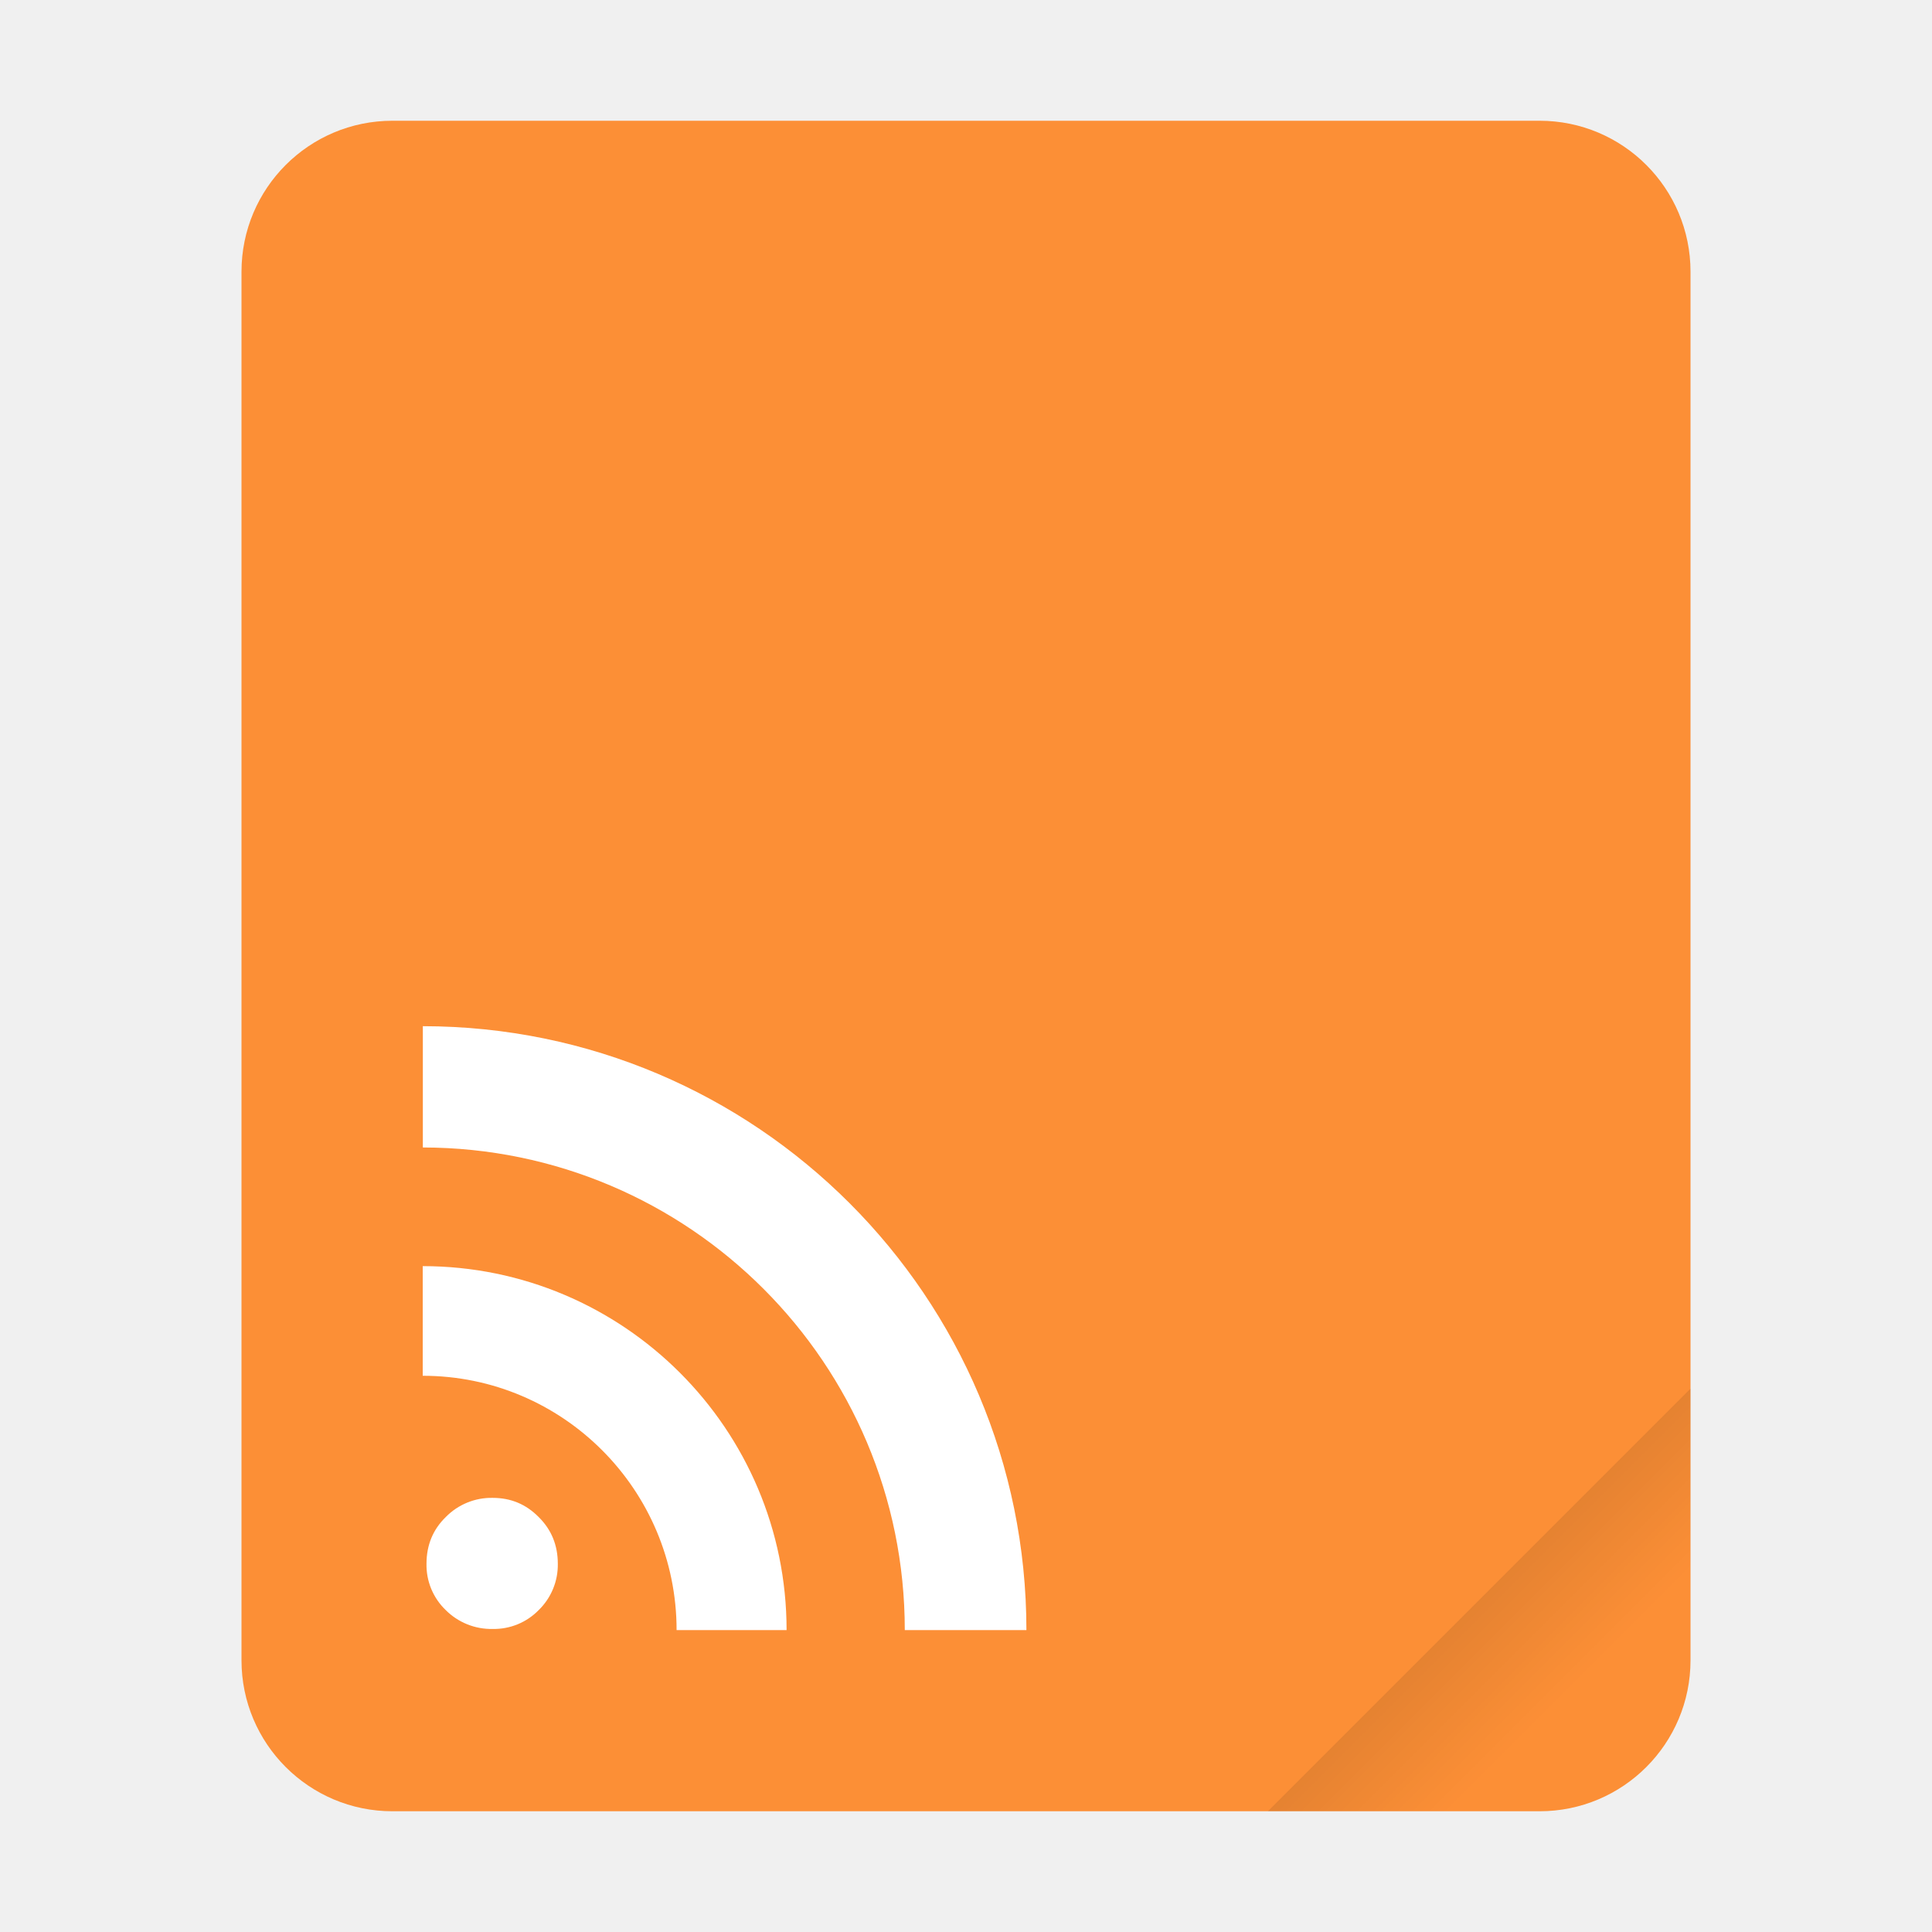
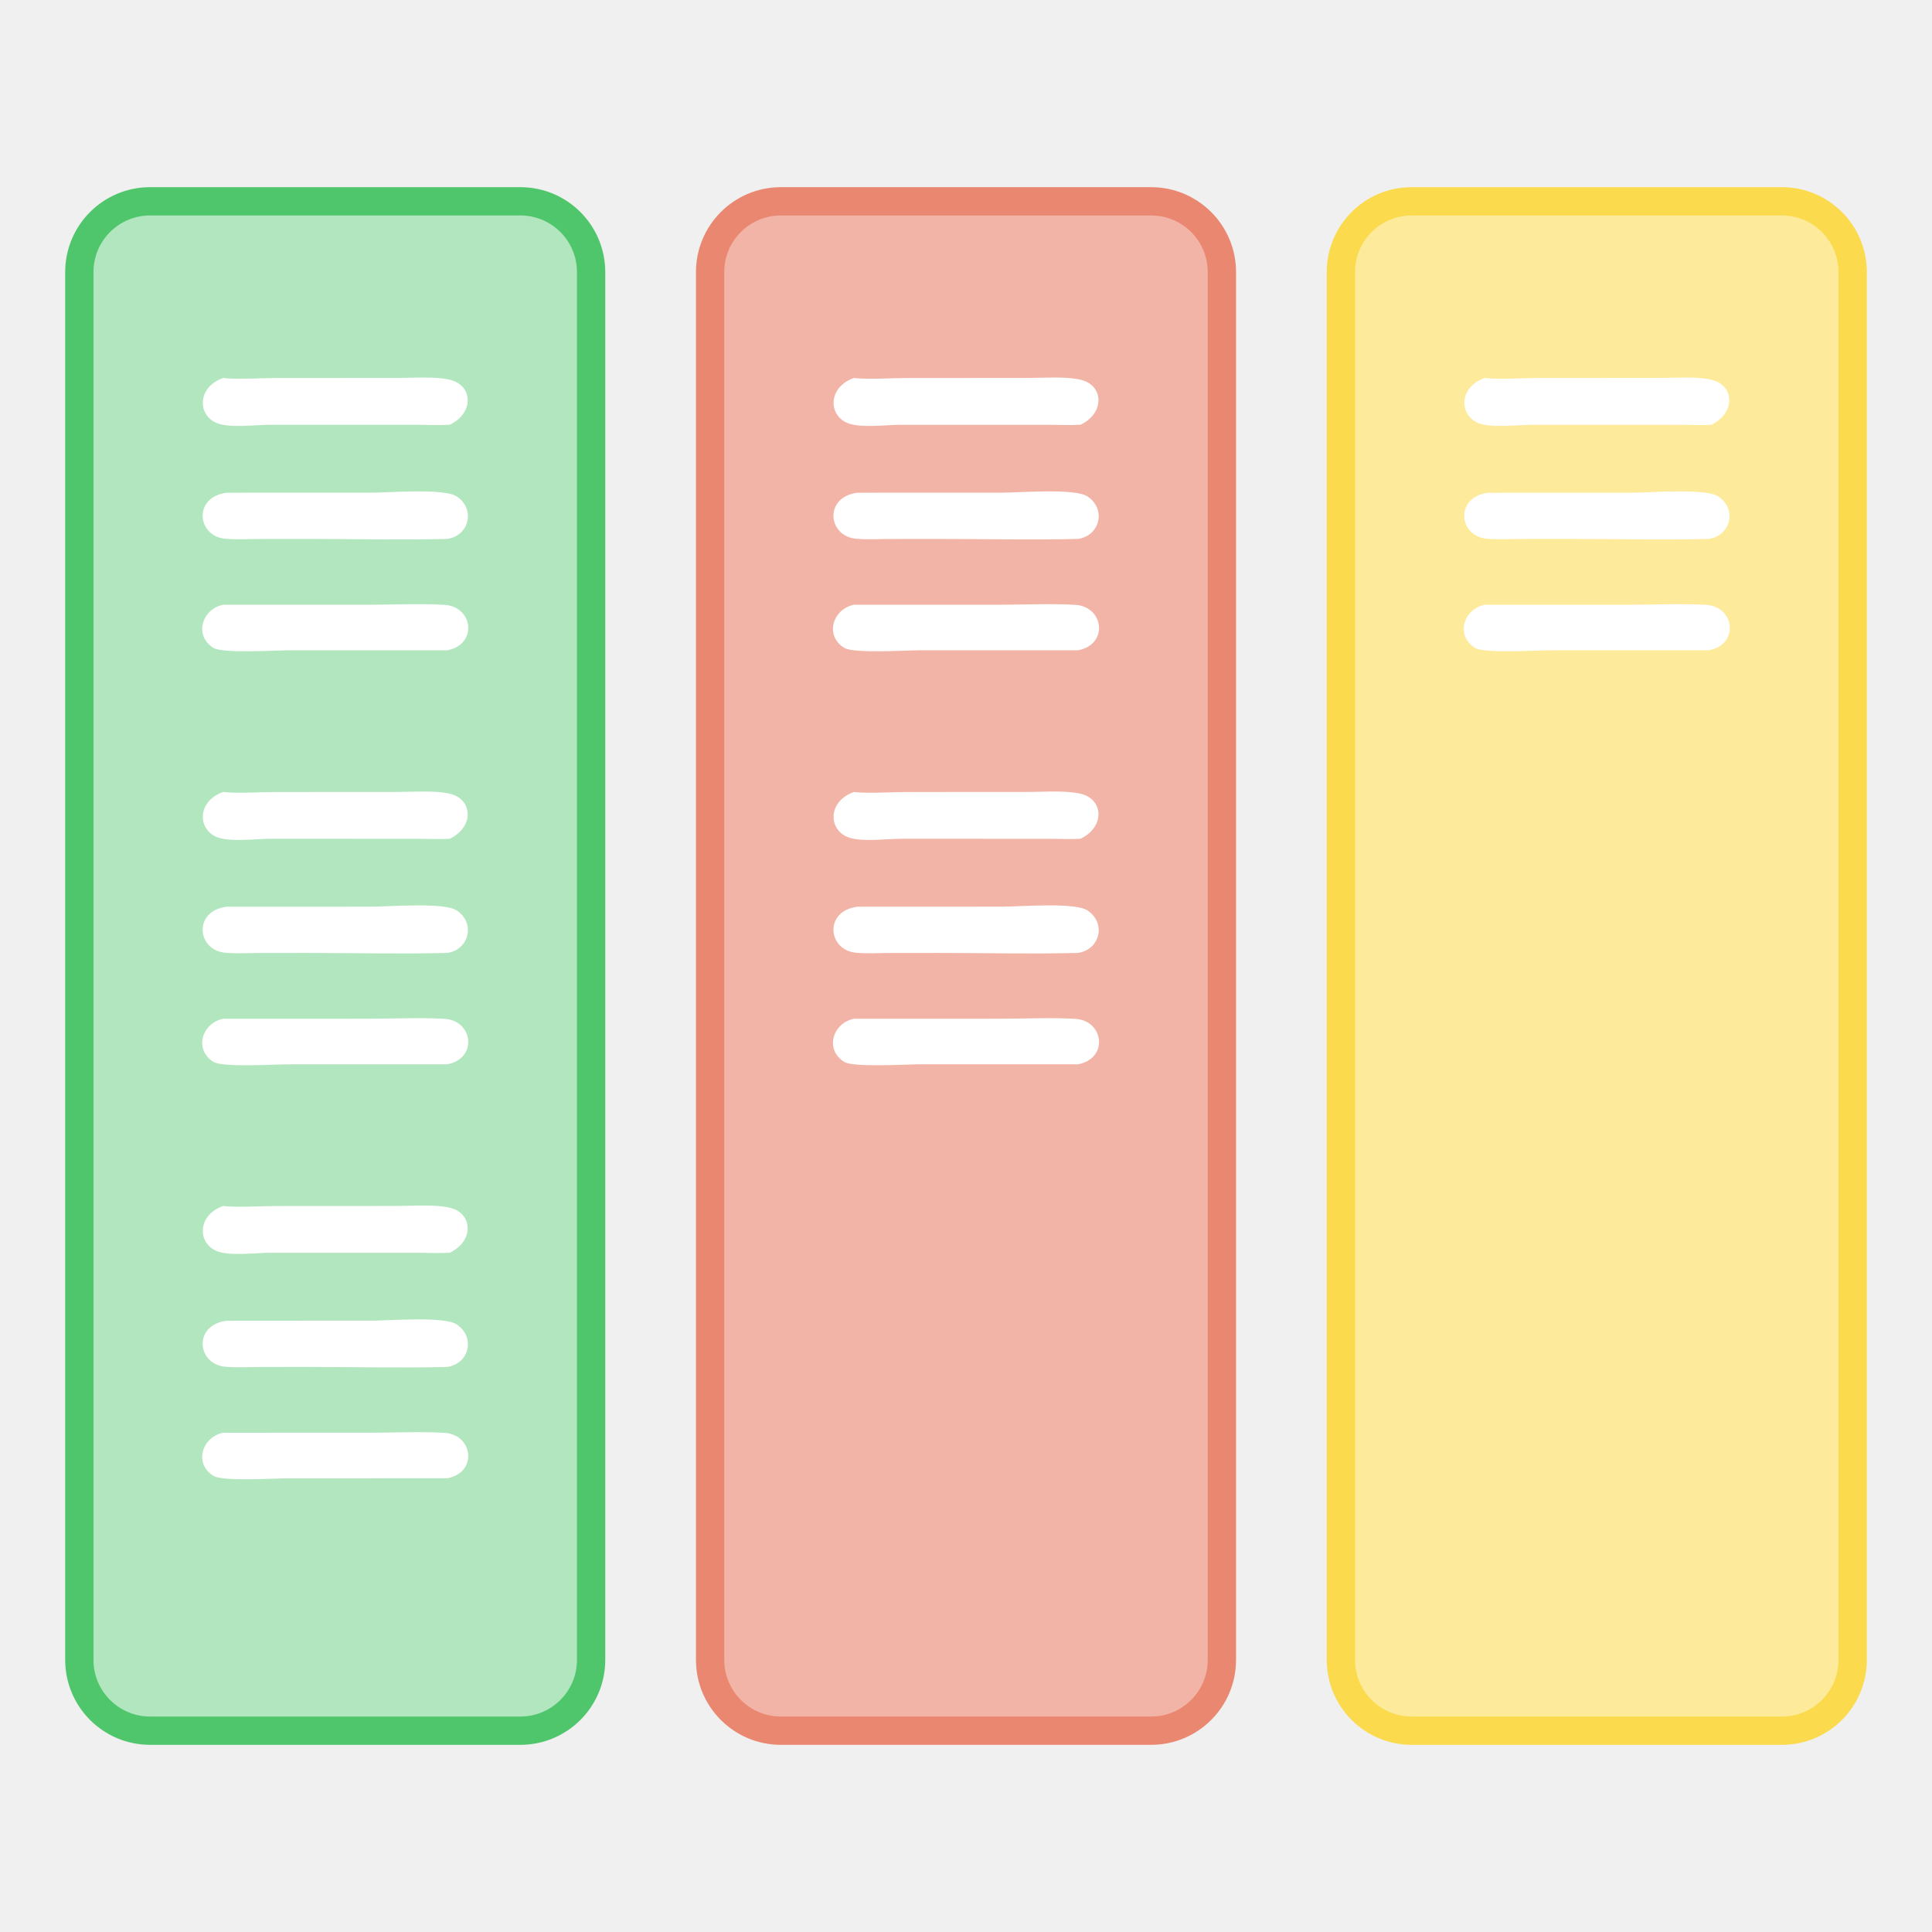
- <svg xmlns="http://www.w3.org/2000/svg" width="64" height="64" version="1.1" viewBox="0 0 16.933 16.933" id="svg4">
-   <defs id="defs2">
-     <linearGradient id="a" x1="49.571" x2="51.714" y1="52.714" y2="54.857" gradientTransform="matrix(2.3333,0,0,2.3333,-68.667,-72.001)" gradientUnits="userSpaceOnUse">
-       <stop offset="0" id="stop1" />
-       <stop stop-opacity="0" offset="1" id="stop2" />
-     </linearGradient>
-   </defs>
-   <g transform="scale(.26458)" id="g2">
-     <rect x="8" y="4" width="48" height="56" ry="5" fill="#fc8f36" style="paint-order:stroke fill markers" id="rect2" />
-     <path d="m56 46-14 14h9c2.77 0 5-2.23 5-5z" fill="url(#a)" fill-rule="evenodd" opacity=".15" stroke-width="8.819" style="paint-order:stroke fill markers" id="path2" />
+ <svg xmlns="http://www.w3.org/2000/svg" width="1024" height="1024" viewBox="0 0 1024 1024" version="1.1" id="svg23">
+   <defs id="defs23" />
+   <g id="g24" transform="translate(-16.43409)">
+     <rect style="fill:#b2e6be;stroke:#50c66c;stroke-width:30;stroke-linecap:round;stroke-linejoin:round;stroke-dasharray:none;stroke-opacity:1;paint-order:stroke fill markers" id="rect23" width="256.251" height="795.599" x="65.983" y="114.201" ry="30" rx="30" />
+     <rect style="fill:#f2b4a6;stroke:#ea8770;stroke-width:30;stroke-linecap:round;stroke-linejoin:round;stroke-dasharray:none;stroke-opacity:1;paint-order:stroke fill markers" id="rect23-6" width="256.251" height="795.599" x="400.309" y="114.201" ry="30" rx="30" />
+     <rect style="fill:#fdea9b;stroke:#fbda4d;stroke-width:30;stroke-linecap:round;stroke-linejoin:round;stroke-dasharray:none;stroke-opacity:1;paint-order:stroke fill markers" id="rect23-5" width="256.251" height="795.599" x="734.634" y="114.201" ry="30" rx="30" />
+     <g id="g23" transform="translate(-395.1103,-32.99133)" style="fill:#ffffff;fill-opacity:1">
+       <path fill="#035586" d="m 1318.597,258.115 c -5.59,0.342 -11.352,0.024 -16.964,0.02 l -78.262,-0.012 c -7.418,0.008 -21.34,1.892 -28.212,-0.878 -10.438,-4.206 -10.504,-19.08 3.328,-23.916 7.166,0.888 20.064,0.022 27.95,0.016 l 64.484,-0.034 c 8.234,-0.006 20.474,-0.94 28.18,1.078 11.708,3.066 12.426,17.512 -0.504,23.726 z" id="path6" style="fill:#ffffff;fill-opacity:1;stroke-width:2" />
+       <path fill="#035586" d="m 1317.191,318.633 c -24.688,0.634 -49.56,0.006 -74.264,0.004 l -26.012,0.028 c -5.754,0.048 -11.698,0.396 -17.432,-0.144 -14.93,-1.408 -17.008,-22.168 0.892,-24.38 l 76.898,-0.026 c 8.826,-0.004 38.292,-2.458 44.98,1.988 10.156,6.748 6.568,20.91 -5.062,22.53 z" id="path8" style="fill:#ffffff;fill-opacity:1;stroke-width:2" />
+       <path fill="#035586" d="m 1317.191,377.657 -83.726,0.004 c -7.54,0.002 -35.236,1.8 -40.174,-1.3 -10.556,-6.63 -5.902,-20.656 5.196,-22.838 l 77.548,-0.012 c 13.146,-0.016 26.692,-0.702 39.8,0.064 15.18,0.89 17.702,21.134 1.356,24.082 z" id="path9" style="fill:#ffffff;fill-opacity:1;stroke-width:2" />
+     </g>
+     <g id="g23-5" transform="translate(-729.4362,-32.99133)" style="fill:#ffffff;fill-opacity:1">
+       <path fill="#035586" d="m 1318.597,258.115 c -5.59,0.342 -11.352,0.024 -16.964,0.02 l -78.262,-0.012 c -7.418,0.008 -21.34,1.892 -28.212,-0.878 -10.438,-4.206 -10.504,-19.08 3.328,-23.916 7.166,0.888 20.064,0.022 27.95,0.016 l 64.484,-0.034 c 8.234,-0.006 20.474,-0.94 28.18,1.078 11.708,3.066 12.426,17.512 -0.504,23.726 z" id="path6-6" style="fill:#ffffff;fill-opacity:1;stroke-width:2" />
+       <path fill="#035586" d="m 1317.191,318.633 c -24.688,0.634 -49.56,0.006 -74.264,0.004 l -26.012,0.028 c -5.754,0.048 -11.698,0.396 -17.432,-0.144 -14.93,-1.408 -17.008,-22.168 0.892,-24.38 l 76.898,-0.026 c 8.826,-0.004 38.292,-2.458 44.98,1.988 10.156,6.748 6.568,20.91 -5.062,22.53 z" id="path8-2" style="fill:#ffffff;fill-opacity:1;stroke-width:2" />
+       <path fill="#035586" d="m 1317.191,377.657 -83.726,0.004 c -7.54,0.002 -35.236,1.8 -40.174,-1.3 -10.556,-6.63 -5.902,-20.656 5.196,-22.838 l 77.548,-0.012 c 13.146,-0.016 26.692,-0.702 39.8,0.064 15.18,0.89 17.702,21.134 1.356,24.082 z" id="path9-9" style="fill:#ffffff;fill-opacity:1;stroke-width:2" />
+     </g>
+     <g id="g23-2" transform="translate(-1063.762,-32.99133)" style="fill:#ffffff;fill-opacity:1">
+       <path fill="#035586" d="m 1318.597,258.115 c -5.59,0.342 -11.352,0.024 -16.964,0.02 l -78.262,-0.012 c -7.418,0.008 -21.34,1.892 -28.212,-0.878 -10.438,-4.206 -10.504,-19.08 3.328,-23.916 7.166,0.888 20.064,0.022 27.95,0.016 l 64.484,-0.034 c 8.234,-0.006 20.474,-0.94 28.18,1.078 11.708,3.066 12.426,17.512 -0.504,23.726 z" id="path6-7" style="fill:#ffffff;fill-opacity:1;stroke-width:2" />
+       <path fill="#035586" d="m 1317.191,318.633 c -24.688,0.634 -49.56,0.006 -74.264,0.004 l -26.012,0.028 c -5.754,0.048 -11.698,0.396 -17.432,-0.144 -14.93,-1.408 -17.008,-22.168 0.892,-24.38 l 76.898,-0.026 c 8.826,-0.004 38.292,-2.458 44.98,1.988 10.156,6.748 6.568,20.91 -5.062,22.53 z" id="path8-0" style="fill:#ffffff;fill-opacity:1;stroke-width:2" />
+       <path fill="#035586" d="m 1317.191,377.657 -83.726,0.004 c -7.54,0.002 -35.236,1.8 -40.174,-1.3 -10.556,-6.63 -5.902,-20.656 5.196,-22.838 l 77.548,-0.012 c 13.146,-0.016 26.692,-0.702 39.8,0.064 15.18,0.89 17.702,21.134 1.356,24.082 z" id="path9-93" style="fill:#ffffff;fill-opacity:1;stroke-width:2" />
+     </g>
+     <g id="g23-0" transform="translate(-1063.762,186.437)" style="fill:#ffffff;fill-opacity:1">
+       <path fill="#035586" d="m 1318.597,258.115 c -5.59,0.342 -11.352,0.024 -16.964,0.02 l -78.262,-0.012 c -7.418,0.008 -21.34,1.892 -28.212,-0.878 -10.438,-4.206 -10.504,-19.08 3.328,-23.916 7.166,0.888 20.064,0.022 27.95,0.016 l 64.484,-0.034 c 8.234,-0.006 20.474,-0.94 28.18,1.078 11.708,3.066 12.426,17.512 -0.504,23.726 z" id="path6-62" style="fill:#ffffff;fill-opacity:1;stroke-width:2" />
+       <path fill="#035586" d="m 1317.191,318.633 c -24.688,0.634 -49.56,0.006 -74.264,0.004 l -26.012,0.028 c -5.754,0.048 -11.698,0.396 -17.432,-0.144 -14.93,-1.408 -17.008,-22.168 0.892,-24.38 l 76.898,-0.026 c 8.826,-0.004 38.292,-2.458 44.98,1.988 10.156,6.748 6.568,20.91 -5.062,22.53 z" id="path8-6" style="fill:#ffffff;fill-opacity:1;stroke-width:2" />
+       <path fill="#035586" d="m 1317.191,377.657 -83.726,0.004 c -7.54,0.002 -35.236,1.8 -40.174,-1.3 -10.556,-6.63 -5.902,-20.656 5.196,-22.838 l 77.548,-0.012 c 13.146,-0.016 26.692,-0.702 39.8,0.064 15.18,0.89 17.702,21.134 1.356,24.082 z" id="path9-1" style="fill:#ffffff;fill-opacity:1;stroke-width:2" />
+     </g>
+     <g id="g23-0-3" transform="translate(-729.4362,186.437)" style="fill:#ffffff;fill-opacity:1">
+       <path fill="#035586" d="m 1318.597,258.115 c -5.59,0.342 -11.352,0.024 -16.964,0.02 l -78.262,-0.012 c -7.418,0.008 -21.34,1.892 -28.212,-0.878 -10.438,-4.206 -10.504,-19.08 3.328,-23.916 7.166,0.888 20.064,0.022 27.95,0.016 l 64.484,-0.034 c 8.234,-0.006 20.474,-0.94 28.18,1.078 11.708,3.066 12.426,17.512 -0.504,23.726 z" id="path6-62-7" style="fill:#ffffff;fill-opacity:1;stroke-width:2" />
+       <path fill="#035586" d="m 1317.191,318.633 c -24.688,0.634 -49.56,0.006 -74.264,0.004 l -26.012,0.028 c -5.754,0.048 -11.698,0.396 -17.432,-0.144 -14.93,-1.408 -17.008,-22.168 0.892,-24.38 l 76.898,-0.026 c 8.826,-0.004 38.292,-2.458 44.98,1.988 10.156,6.748 6.568,20.91 -5.062,22.53 z" id="path8-6-5" style="fill:#ffffff;fill-opacity:1;stroke-width:2" />
+       <path fill="#035586" d="m 1317.191,377.657 -83.726,0.004 c -7.54,0.002 -35.236,1.8 -40.174,-1.3 -10.556,-6.63 -5.902,-20.656 5.196,-22.838 l 77.548,-0.012 c 13.146,-0.016 26.692,-0.702 39.8,0.064 15.18,0.89 17.702,21.134 1.356,24.082 z" id="path9-1-9" style="fill:#ffffff;fill-opacity:1;stroke-width:2" />
+     </g>
+     <g id="g23-0-7" transform="translate(-1063.762,405.8654)" style="fill:#ffffff;fill-opacity:1">
+       <path fill="#035586" d="m 1318.597,258.115 c -5.59,0.342 -11.352,0.024 -16.964,0.02 l -78.262,-0.012 c -7.418,0.008 -21.34,1.892 -28.212,-0.878 -10.438,-4.206 -10.504,-19.08 3.328,-23.916 7.166,0.888 20.064,0.022 27.95,0.016 l 64.484,-0.034 c 8.234,-0.006 20.474,-0.94 28.18,1.078 11.708,3.066 12.426,17.512 -0.504,23.726 z" id="path6-62-9" style="fill:#ffffff;fill-opacity:1;stroke-width:2" />
+       <path fill="#035586" d="m 1317.191,318.633 c -24.688,0.634 -49.56,0.006 -74.264,0.004 l -26.012,0.028 c -5.754,0.048 -11.698,0.396 -17.432,-0.144 -14.93,-1.408 -17.008,-22.168 0.892,-24.38 l 76.898,-0.026 c 8.826,-0.004 38.292,-2.458 44.98,1.988 10.156,6.748 6.568,20.91 -5.062,22.53 z" id="path8-6-2" style="fill:#ffffff;fill-opacity:1;stroke-width:2" />
+       <path fill="#035586" d="m 1317.191,377.657 -83.726,0.004 c -7.54,0.002 -35.236,1.8 -40.174,-1.3 -10.556,-6.63 -5.902,-20.656 5.196,-22.838 l 77.548,-0.012 c 13.146,-0.016 26.692,-0.702 39.8,0.064 15.18,0.89 17.702,21.134 1.356,24.082 z" id="path9-1-0" style="fill:#ffffff;fill-opacity:1;stroke-width:2" />
+     </g>
  </g>
-   <path d="m30.581 3.957-3.175-3.175v1.852c0 0.733 0.59 1.323 1.323 1.323z" fill="#fff" fill-rule="evenodd" opacity=".35" style="paint-order:stroke fill markers" id="path3" />
-   <path d="m3.738 13.706c0-0.163 0.056-0.3 0.169-0.41a0.56 0.56 0 0 1 0.411-0.168c0.159 0 0.293 0.056 0.403 0.168 0.112 0.11 0.168 0.247 0.168 0.41a0.554 0.554 0 0 1-0.168 0.406 0.548 0.548 0 0 1-0.403 0.165 0.565 0.565 0 0 1-0.411-0.165 0.548 0.548 0 0 1-0.169-0.406m-0.033-2.61v0.962c1.228 0 2.225 0.999 2.225 2.229h0.964c0-1.762-1.43-3.19-3.19-3.19zm1e-3 -2.102v1.063a4.229 4.229 0 0 1 4.224 4.23h1.066a5.294 5.294 0 0 0-5.29-5.293z" fill="#fff" font-size="13.59" font-weight="700" id="path4" />
</svg>
